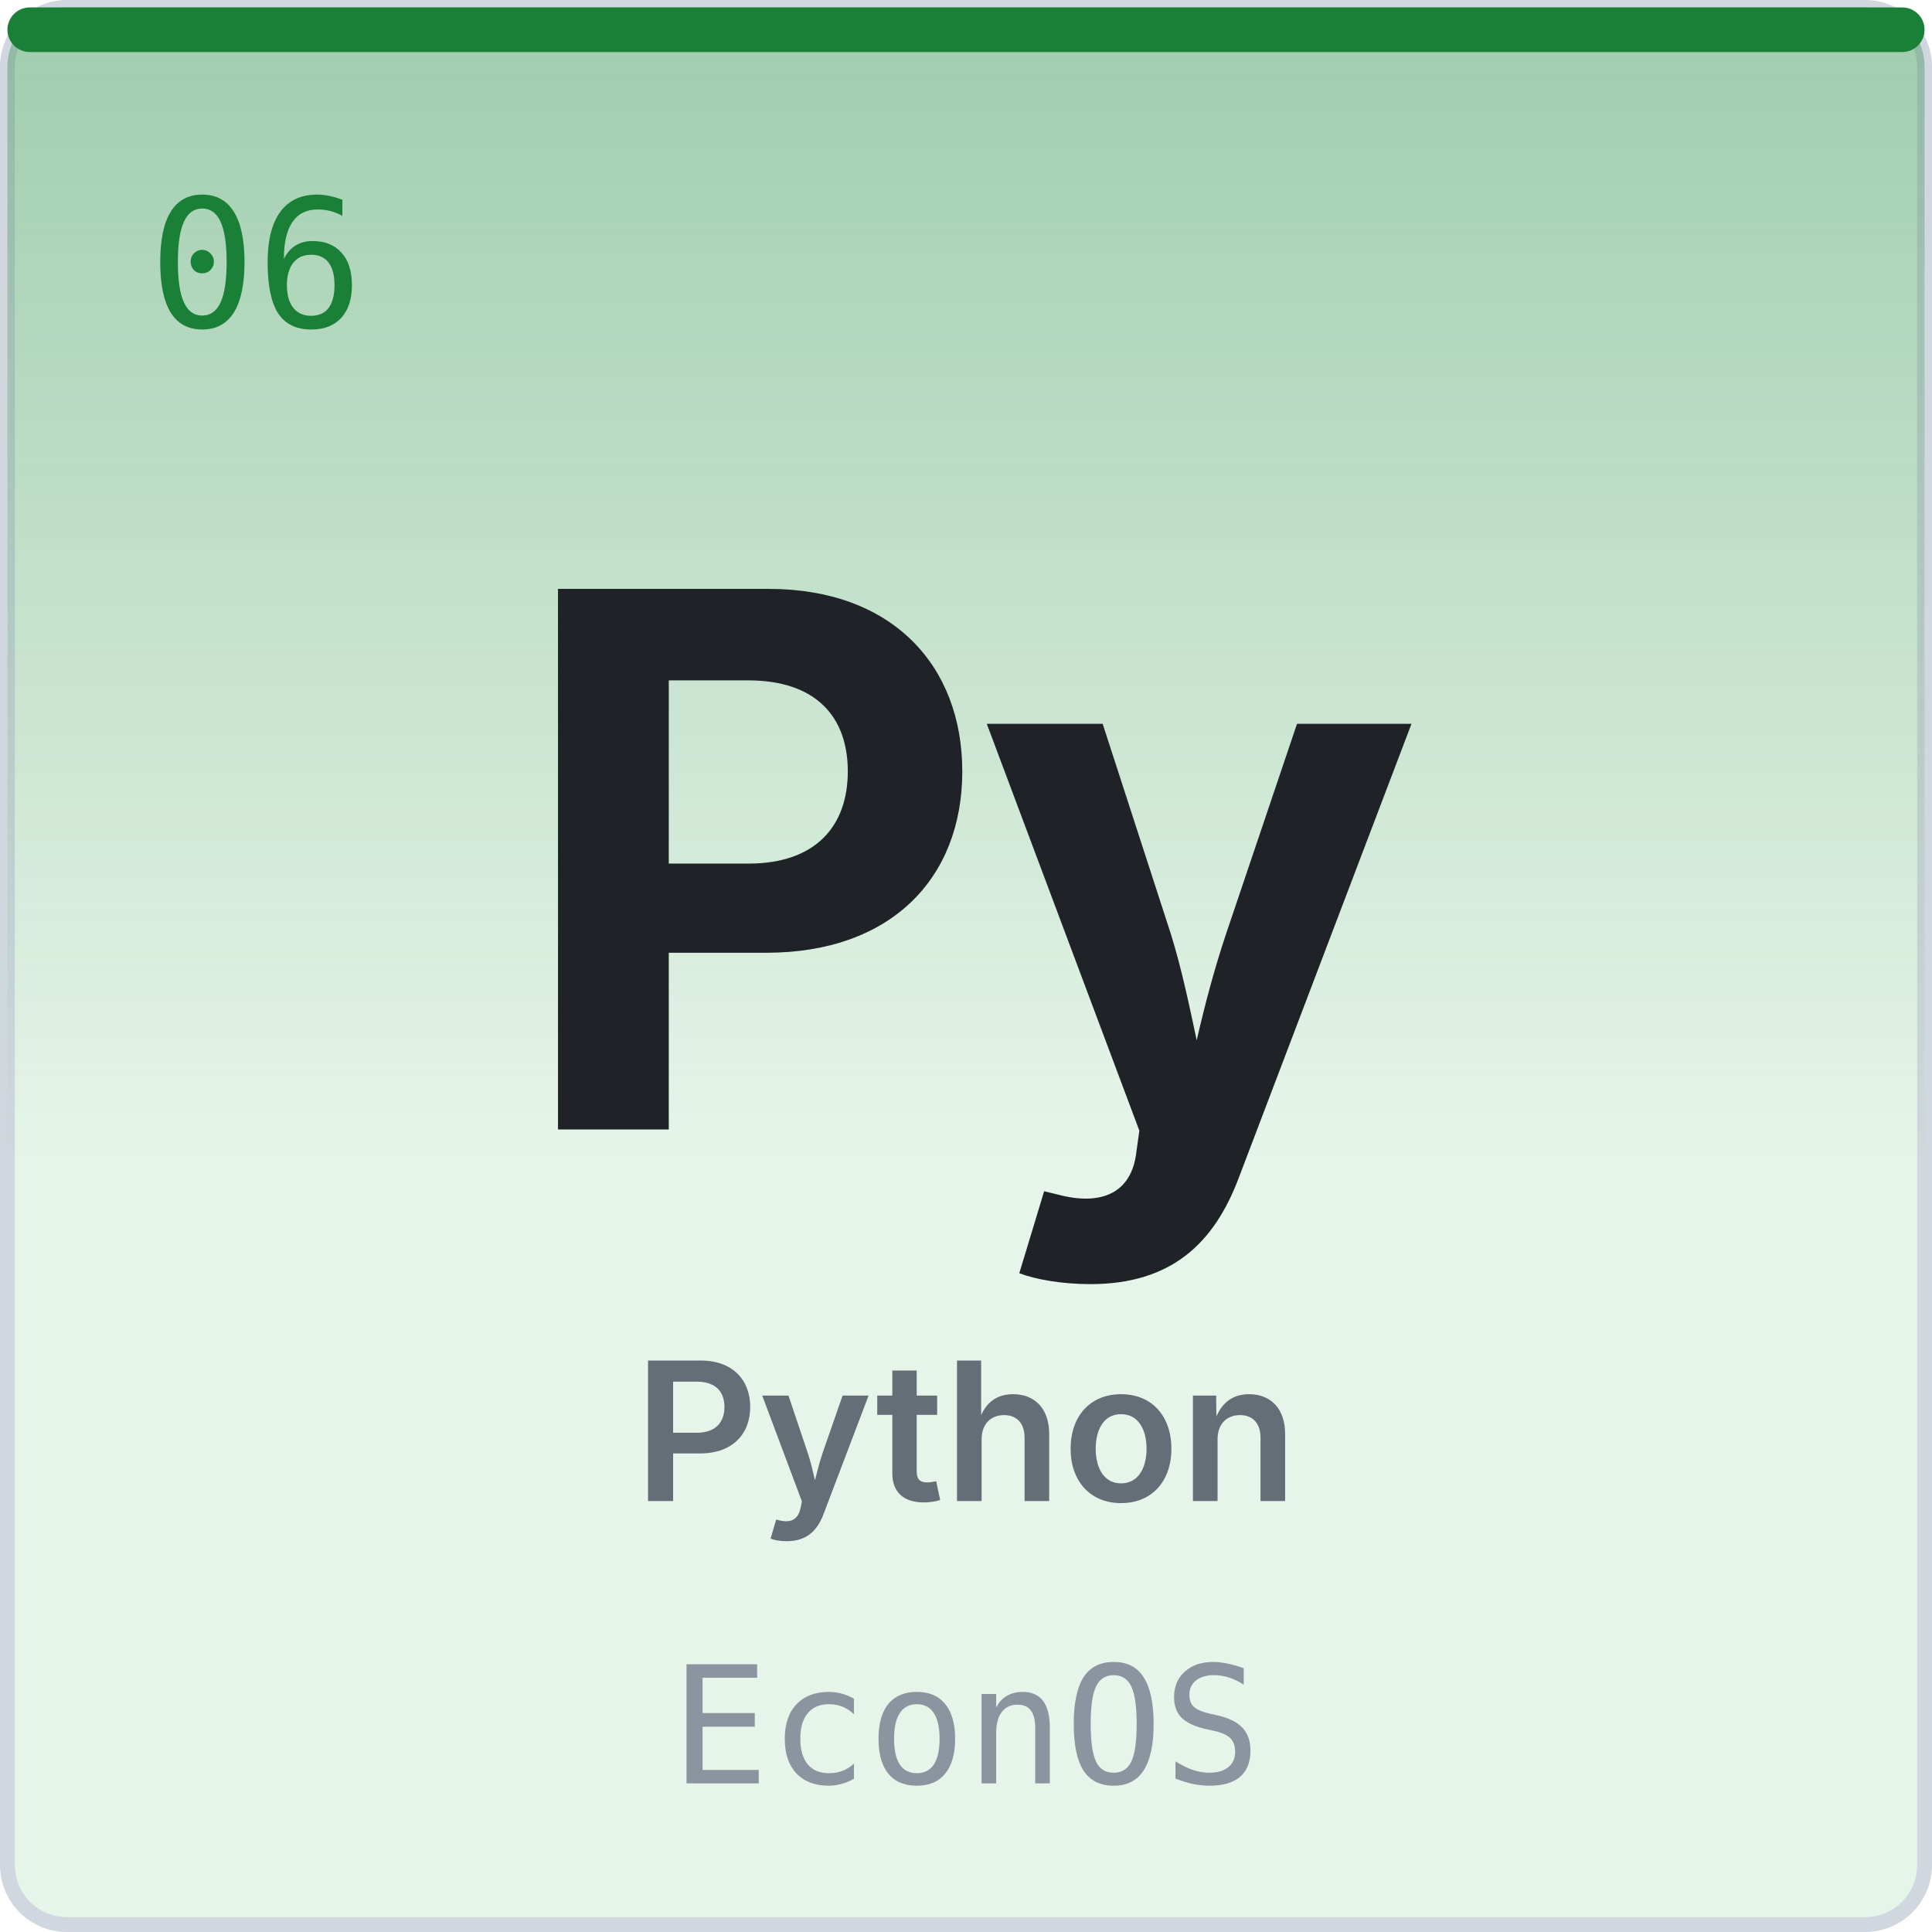
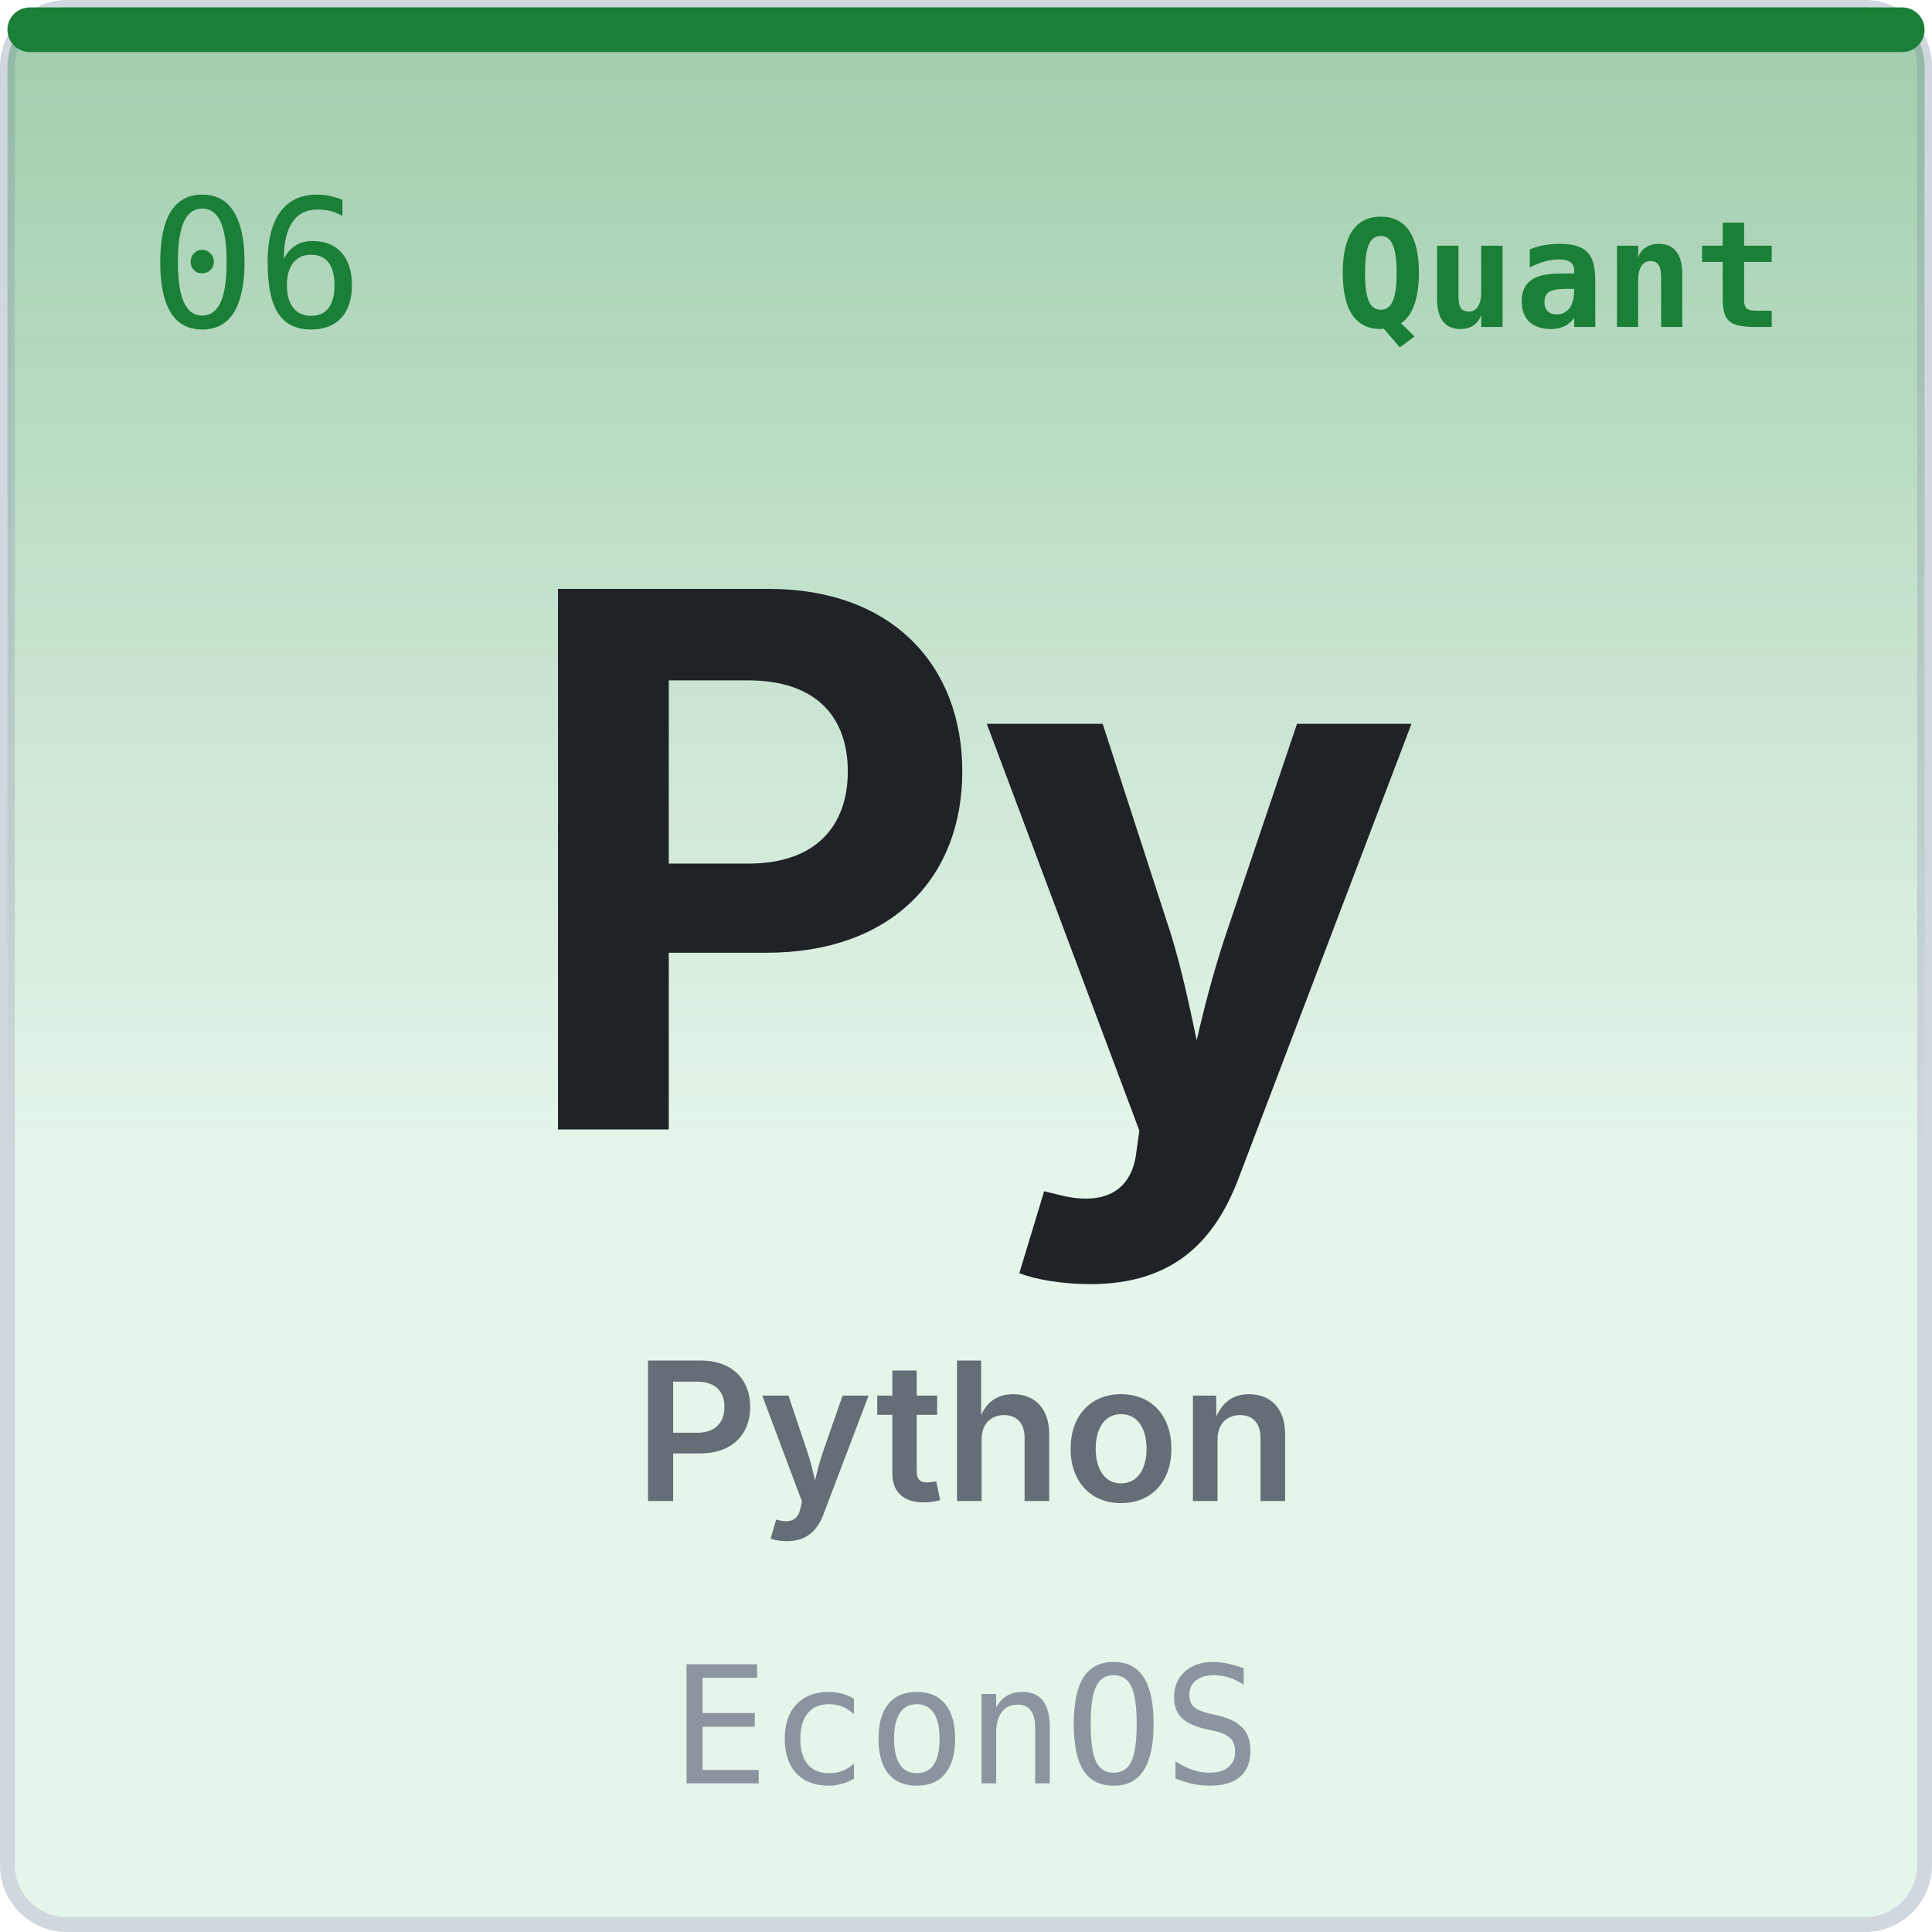
- <svg xmlns="http://www.w3.org/2000/svg" width="130" height="130" viewBox="0 0 130 130" role="img" aria-label="06 Py Python EconOS">
+ <svg xmlns="http://www.w3.org/2000/svg" width="130" height="130" viewBox="0 0 130 130" role="img" aria-label="06 Py Python EconOS Quant">
  <defs>
    <linearGradient id="g6" x1="0" y1="0" x2="0" y2="1">
      <stop offset="0%" stop-color="#1a7f37" stop-opacity="0.35" />
      <stop offset="60%" stop-color="#1a7f37" stop-opacity="0" />
    </linearGradient>
  </defs>
  <g opacity="1">
    <set attributeName="opacity" to="0" begin="0s" />
    <animate attributeName="opacity" from="0" to="1" begin="0.40s" dur="0.55s" fill="freeze" />
    <rect x="0.5" y="0.5" width="129" height="129" rx="4" fill="#e6f5ea" stroke="#d0d7de" stroke-width="1" />
    <rect x="0.5" y="0.5" width="129" height="129" rx="4" fill="url(#g6)" />
    <rect x="0.5" y="0.5" width="129" height="3" rx="1.5" fill="#1a7f37">
      <animate attributeName="opacity" values="1;0.45;1" dur="4s" begin="-1.26s" repeatCount="indefinite" />
    </rect>
    <text x="10" y="22" font-family="ui-monospace, SFMono-Regular, Menlo, monospace" font-size="12" font-weight="500" fill="#1a7f37">06</text>
+     <text x="120" y="22" font-family="ui-monospace, SFMono-Regular, Menlo, monospace" font-size="10" font-weight="600" fill="#1a7f37" text-anchor="end">Quant</text>
    <text x="65" y="76" font-family="-apple-system, BlinkMacSystemFont, Inter, system-ui, sans-serif" font-size="50" font-weight="700" fill="#1f2328" text-anchor="middle" letter-spacing="-1">Py</text>
    <text x="65" y="101" font-family="-apple-system, BlinkMacSystemFont, Inter, system-ui, sans-serif" font-size="13" font-weight="600" fill="#656d76" text-anchor="middle">Python</text>
    <text x="65" y="120" font-family="ui-monospace, SFMono-Regular, Menlo, monospace" font-size="11" fill="#8c959f" text-anchor="middle">EconOS</text>
  </g>
</svg>
